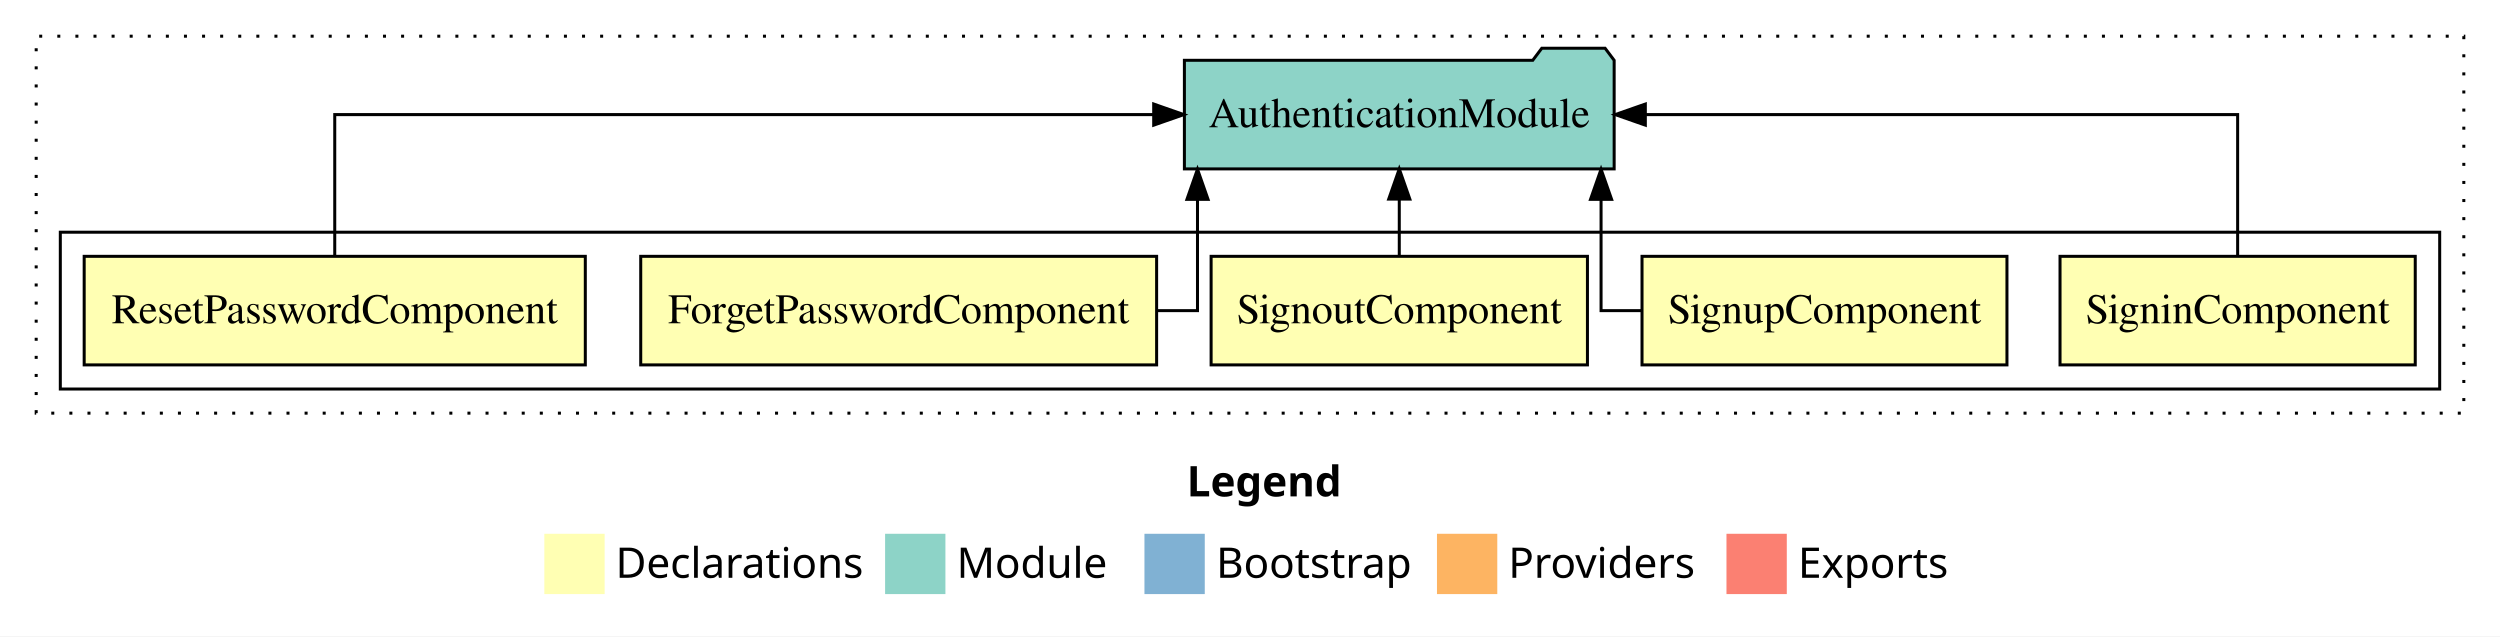
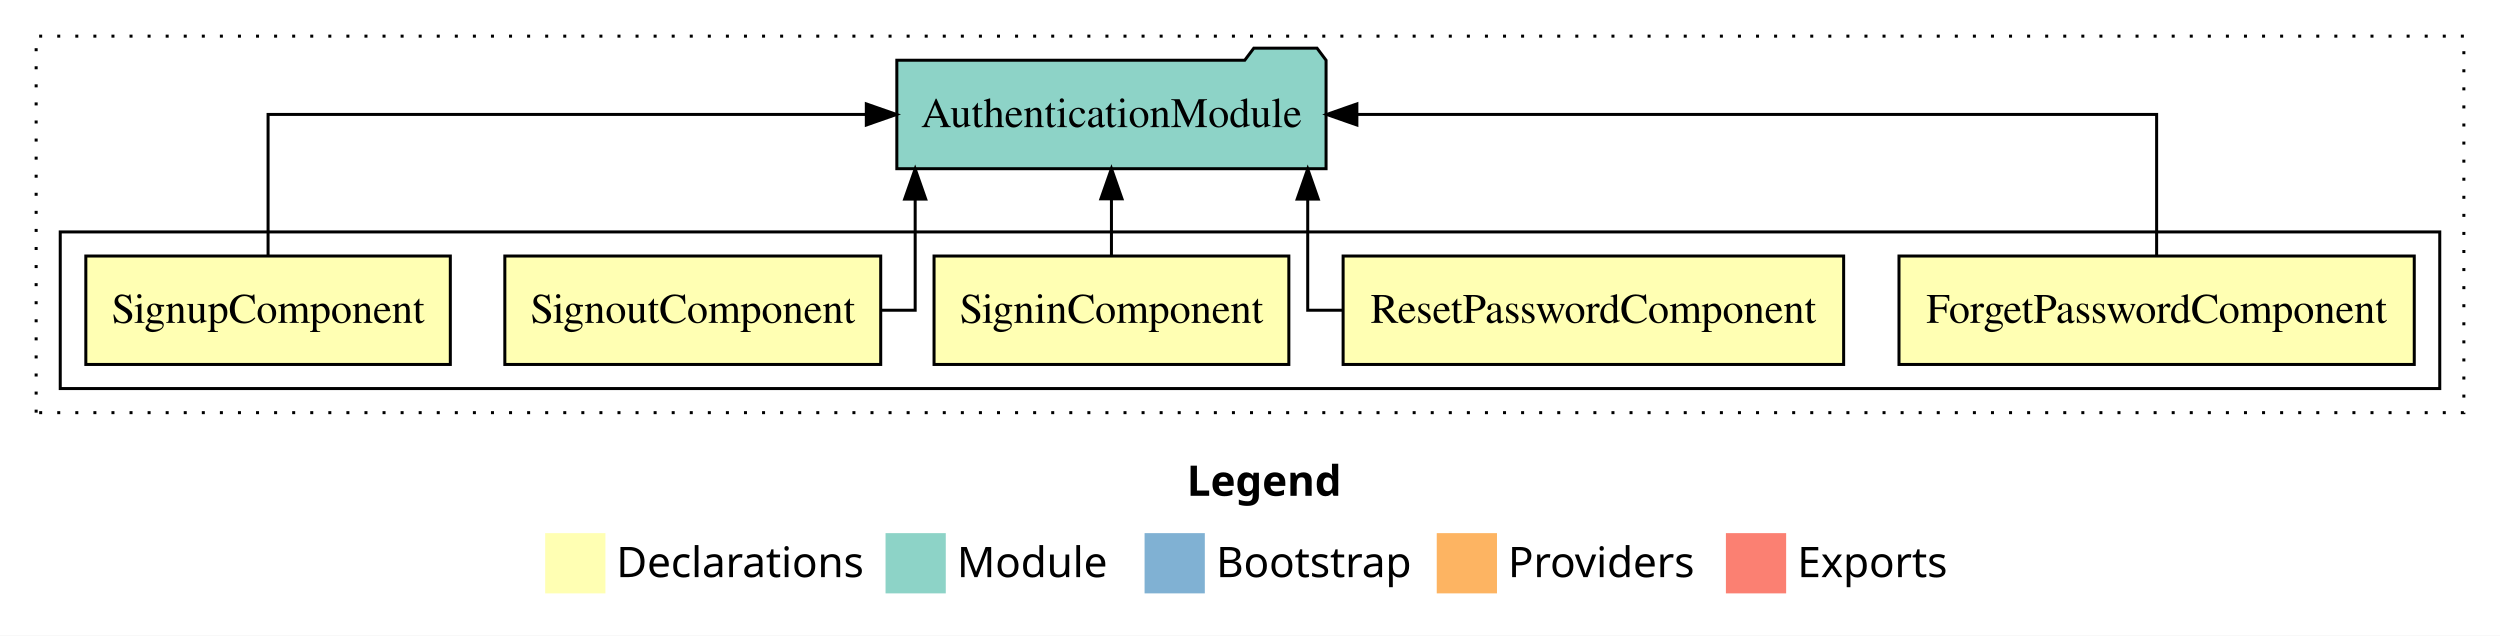
- <svg xmlns="http://www.w3.org/2000/svg" width="829pt" height="211pt" viewBox="0.00 0.00 829.00 211.00">
+ <svg xmlns="http://www.w3.org/2000/svg" width="830pt" height="211pt" viewBox="0.00 0.00 830.00 211.00">
  <g id="graph0" class="graph" transform="scale(1 1) rotate(0) translate(4 207)">
-     <polygon fill="#ffffff" stroke="transparent" points="-4,4 -4,-207 825,-207 825,4 -4,4" />
-     <text text-anchor="start" x="389.509" y="-42.4" font-family="sans-serif" font-weight="bold" font-size="14.00" fill="#000000">Legend</text>
-     <polygon fill="#ffffb3" stroke="transparent" points="176.5,-10 176.5,-30 196.5,-30 196.5,-10 176.5,-10" />
-     <text text-anchor="start" x="200.129" y="-15.4" font-family="sans-serif" font-size="14.00" fill="#000000">  Declarations</text>
-     <polygon fill="#8dd3c7" stroke="transparent" points="289.5,-10 289.5,-30 309.5,-30 309.5,-10 289.5,-10" />
-     <text text-anchor="start" x="313.225" y="-15.4" font-family="sans-serif" font-size="14.00" fill="#000000">  Module</text>
-     <polygon fill="#80b1d3" stroke="transparent" points="375.5,-10 375.5,-30 395.5,-30 395.5,-10 375.5,-10" />
-     <text text-anchor="start" x="399.281" y="-15.4" font-family="sans-serif" font-size="14.00" fill="#000000">  Bootstrap</text>
-     <polygon fill="#fdb462" stroke="transparent" points="472.5,-10 472.5,-30 492.5,-30 492.5,-10 472.5,-10" />
-     <text text-anchor="start" x="496.173" y="-15.4" font-family="sans-serif" font-size="14.00" fill="#000000">  Providers</text>
-     <polygon fill="#fb8072" stroke="transparent" points="568.5,-10 568.5,-30 588.5,-30 588.5,-10 568.5,-10" />
-     <text text-anchor="start" x="592.226" y="-15.4" font-family="sans-serif" font-size="14.00" fill="#000000">  Exports</text>
+     <polygon fill="#ffffff" stroke="transparent" points="-4,4 -4,-207 826,-207 826,4 -4,4" />
+     <text text-anchor="start" x="390.009" y="-42.4" font-family="sans-serif" font-weight="bold" font-size="14.00" fill="#000000">Legend</text>
+     <polygon fill="#ffffb3" stroke="transparent" points="177,-10 177,-30 197,-30 197,-10 177,-10" />
+     <text text-anchor="start" x="200.629" y="-15.4" font-family="sans-serif" font-size="14.00" fill="#000000">  Declarations</text>
+     <polygon fill="#8dd3c7" stroke="transparent" points="290,-10 290,-30 310,-30 310,-10 290,-10" />
+     <text text-anchor="start" x="313.725" y="-15.4" font-family="sans-serif" font-size="14.00" fill="#000000">  Module</text>
+     <polygon fill="#80b1d3" stroke="transparent" points="376,-10 376,-30 396,-30 396,-10 376,-10" />
+     <text text-anchor="start" x="399.781" y="-15.4" font-family="sans-serif" font-size="14.00" fill="#000000">  Bootstrap</text>
+     <polygon fill="#fdb462" stroke="transparent" points="473,-10 473,-30 493,-30 493,-10 473,-10" />
+     <text text-anchor="start" x="496.673" y="-15.4" font-family="sans-serif" font-size="14.00" fill="#000000">  Providers</text>
+     <polygon fill="#fb8072" stroke="transparent" points="569,-10 569,-30 589,-30 589,-10 569,-10" />
+     <text text-anchor="start" x="592.726" y="-15.4" font-family="sans-serif" font-size="14.00" fill="#000000">  Exports</text>
    <g id="clust1" class="cluster">
-       <polygon fill="none" stroke="#000000" stroke-dasharray="1,5" points="8,-70 8,-195 813,-195 813,-70 8,-70" />
+       <polygon fill="none" stroke="#000000" stroke-dasharray="1,5" points="8,-70 8,-195 814,-195 814,-70 8,-70" />
    </g>
    <g id="clust2" class="cluster">
-       <polygon fill="none" stroke="#000000" points="16,-78 16,-130 805,-130 805,-78 16,-78" />
+       <polygon fill="none" stroke="#000000" points="16,-78 16,-130 806,-130 806,-78 16,-78" />
    </g>
    <g id="node1" class="node">
-       <polygon fill="#ffffb3" stroke="#000000" points="796.896,-122 679.104,-122 679.104,-86 796.896,-86 796.896,-122" />
-       <text text-anchor="middle" x="738" y="-99.8" font-family="Times,serif" font-size="14.00" fill="#000000">SigninComponent</text>
+       <polygon fill="#ffffb3" stroke="#000000" points="797.535,-122 626.465,-122 626.465,-86 797.535,-86 797.535,-122" />
+       <text text-anchor="middle" x="712" y="-99.8" font-family="Times,serif" font-size="14.00" fill="#000000">ForgetPasswordComponent</text>
    </g>
    <g id="node6" class="node">
-       <polygon fill="#8dd3c7" stroke="#000000" points="531.253,-187 528.253,-191 507.253,-191 504.253,-187 388.747,-187 388.747,-151 531.253,-151 531.253,-187" />
-       <text text-anchor="middle" x="460" y="-164.8" font-family="Times,serif" font-size="14.00" fill="#000000">AuthenticationModule</text>
+       <polygon fill="#8dd3c7" stroke="#000000" points="436.253,-187 433.253,-191 412.253,-191 409.253,-187 293.747,-187 293.747,-151 436.253,-151 436.253,-187" />
+       <text text-anchor="middle" x="365" y="-164.8" font-family="Times,serif" font-size="14.00" fill="#000000">AuthenticationModule</text>
    </g>
    <g id="edge1" class="edge">
-       <path fill="none" stroke="#000000" d="M738,-122.106C738,-141.339 738,-169 738,-169 738,-169 541.592,-169 541.592,-169" />
-       <polygon fill="#000000" stroke="#000000" points="541.592,-165.5 531.592,-169 541.592,-172.5 541.592,-165.5" />
+       <path fill="none" stroke="#000000" d="M712,-122.106C712,-141.339 712,-169 712,-169 712,-169 446.478,-169 446.478,-169" />
+       <polygon fill="#000000" stroke="#000000" points="446.478,-165.5 436.478,-169 446.478,-172.5 446.478,-165.5" />
    </g>
    <g id="node2" class="node">
-       <polygon fill="#ffffb3" stroke="#000000" points="661.506,-122 540.494,-122 540.494,-86 661.506,-86 661.506,-122" />
-       <text text-anchor="middle" x="601" y="-99.8" font-family="Times,serif" font-size="14.00" fill="#000000">SignupComponent</text>
+       <polygon fill="#ffffb3" stroke="#000000" points="608.087,-122 441.913,-122 441.913,-86 608.087,-86 608.087,-122" />
+       <text text-anchor="middle" x="525" y="-99.8" font-family="Times,serif" font-size="14.00" fill="#000000">ResetPasswordComponent</text>
    </g>
    <g id="edge2" class="edge">
-       <path fill="none" stroke="#000000" d="M540.158,-104C532.295,-104 526.912,-104 526.912,-104 526.912,-104 526.912,-140.894 526.912,-140.894" />
-       <polygon fill="#000000" stroke="#000000" points="523.412,-140.894 526.912,-150.894 530.412,-140.894 523.412,-140.894" />
+       <path fill="none" stroke="#000000" d="M441.791,-104C434.7,-104 430.162,-104 430.162,-104 430.162,-104 430.162,-140.894 430.162,-140.894" />
+       <polygon fill="#000000" stroke="#000000" points="426.662,-140.894 430.162,-150.894 433.662,-140.894 426.662,-140.894" />
    </g>
    <g id="node3" class="node">
-       <polygon fill="#ffffb3" stroke="#000000" points="522.396,-122 397.604,-122 397.604,-86 522.396,-86 522.396,-122" />
-       <text text-anchor="middle" x="460" y="-99.8" font-family="Times,serif" font-size="14.00" fill="#000000">SignoutComponent</text>
+       <polygon fill="#ffffb3" stroke="#000000" points="423.896,-122 306.104,-122 306.104,-86 423.896,-86 423.896,-122" />
+       <text text-anchor="middle" x="365" y="-99.8" font-family="Times,serif" font-size="14.00" fill="#000000">SigninComponent</text>
    </g>
    <g id="edge3" class="edge">
-       <path fill="none" stroke="#000000" d="M460,-122.106C460,-122.106 460,-140.991 460,-140.991" />
-       <polygon fill="#000000" stroke="#000000" points="456.5,-140.991 460,-150.991 463.5,-140.991 456.5,-140.991" />
+       <path fill="none" stroke="#000000" d="M365,-122.106C365,-122.106 365,-140.991 365,-140.991" />
+       <polygon fill="#000000" stroke="#000000" points="361.5,-140.991 365,-150.991 368.5,-140.991 361.5,-140.991" />
    </g>
    <g id="node4" class="node">
-       <polygon fill="#ffffb3" stroke="#000000" points="379.535,-122 208.465,-122 208.465,-86 379.535,-86 379.535,-122" />
-       <text text-anchor="middle" x="294" y="-99.8" font-family="Times,serif" font-size="14.00" fill="#000000">ForgetPasswordComponent</text>
+       <polygon fill="#ffffb3" stroke="#000000" points="288.396,-122 163.604,-122 163.604,-86 288.396,-86 288.396,-122" />
+       <text text-anchor="middle" x="226" y="-99.8" font-family="Times,serif" font-size="14.00" fill="#000000">SignoutComponent</text>
    </g>
    <g id="edge4" class="edge">
-       <path fill="none" stroke="#000000" d="M379.724,-104C387.825,-104 393.088,-104 393.088,-104 393.088,-104 393.088,-140.894 393.088,-140.894" />
-       <polygon fill="#000000" stroke="#000000" points="389.588,-140.894 393.088,-150.894 396.588,-140.894 389.588,-140.894" />
+       <path fill="none" stroke="#000000" d="M288.623,-104C295.366,-104 299.838,-104 299.838,-104 299.838,-104 299.838,-140.894 299.838,-140.894" />
+       <polygon fill="#000000" stroke="#000000" points="296.338,-140.894 299.838,-150.894 303.338,-140.894 296.338,-140.894" />
    </g>
    <g id="node5" class="node">
-       <polygon fill="#ffffb3" stroke="#000000" points="190.087,-122 23.913,-122 23.913,-86 190.087,-86 190.087,-122" />
-       <text text-anchor="middle" x="107" y="-99.8" font-family="Times,serif" font-size="14.00" fill="#000000">ResetPasswordComponent</text>
+       <polygon fill="#ffffb3" stroke="#000000" points="145.506,-122 24.494,-122 24.494,-86 145.506,-86 145.506,-122" />
+       <text text-anchor="middle" x="85" y="-99.8" font-family="Times,serif" font-size="14.00" fill="#000000">SignupComponent</text>
    </g>
    <g id="edge5" class="edge">
-       <path fill="none" stroke="#000000" d="M107,-122.106C107,-141.339 107,-169 107,-169 107,-169 378.565,-169 378.565,-169" />
-       <polygon fill="#000000" stroke="#000000" points="378.565,-172.5 388.565,-169 378.565,-165.5 378.565,-172.5" />
+       <path fill="none" stroke="#000000" d="M85,-122.106C85,-141.339 85,-169 85,-169 85,-169 283.62,-169 283.62,-169" />
+       <polygon fill="#000000" stroke="#000000" points="283.62,-172.5 293.62,-169 283.62,-165.5 283.62,-172.5" />
    </g>
  </g>
</svg>
